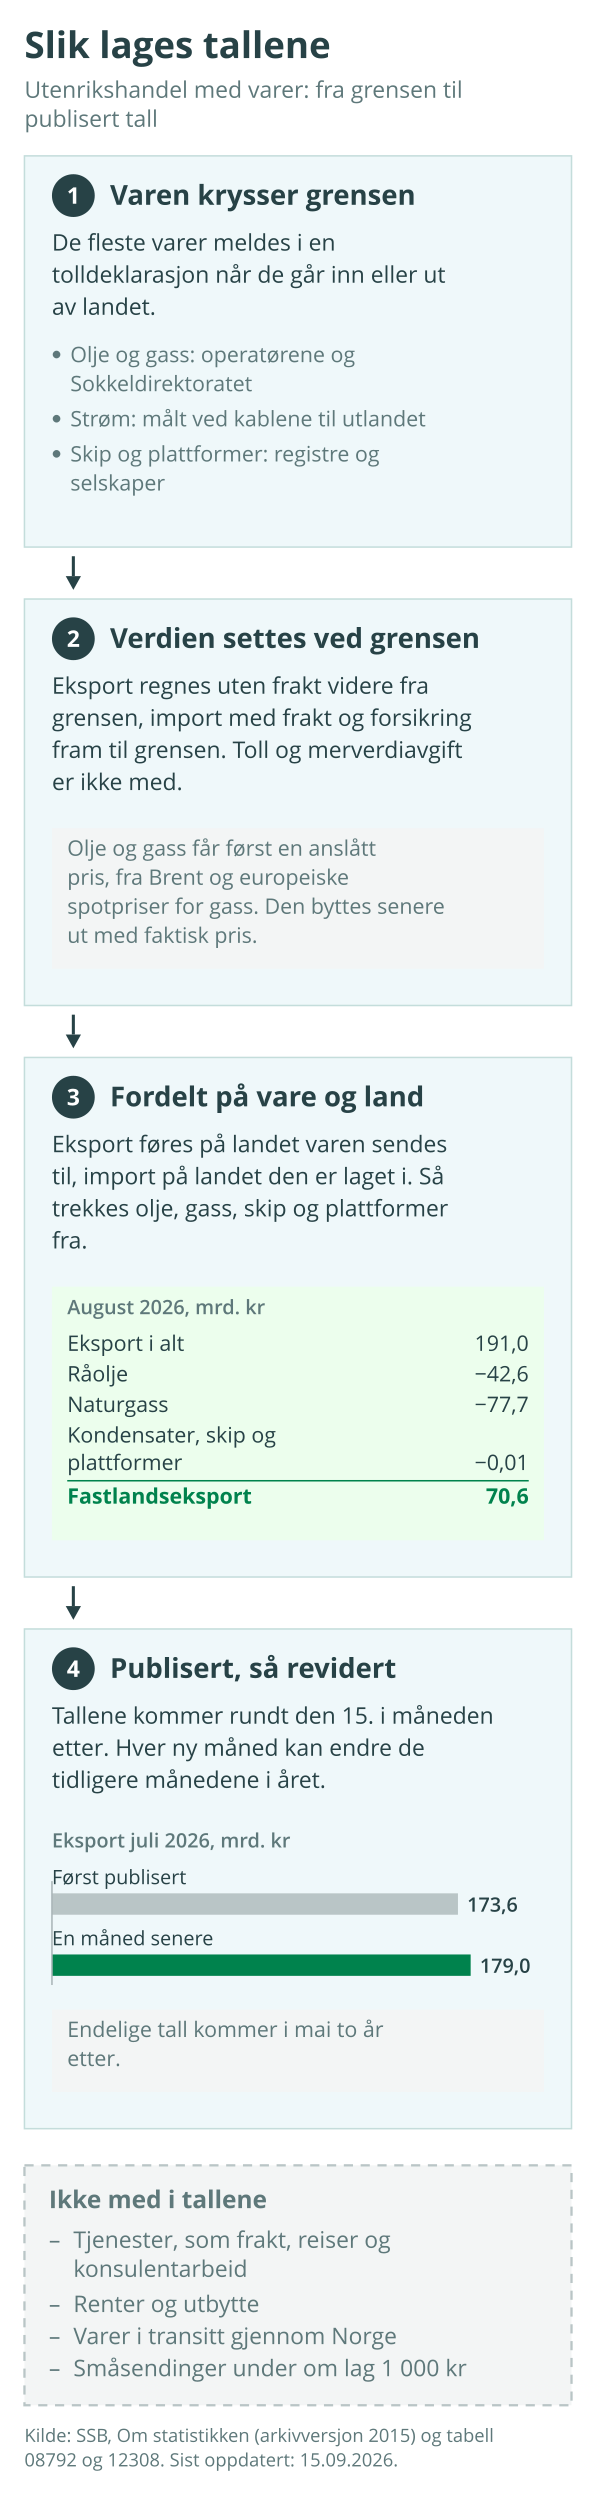
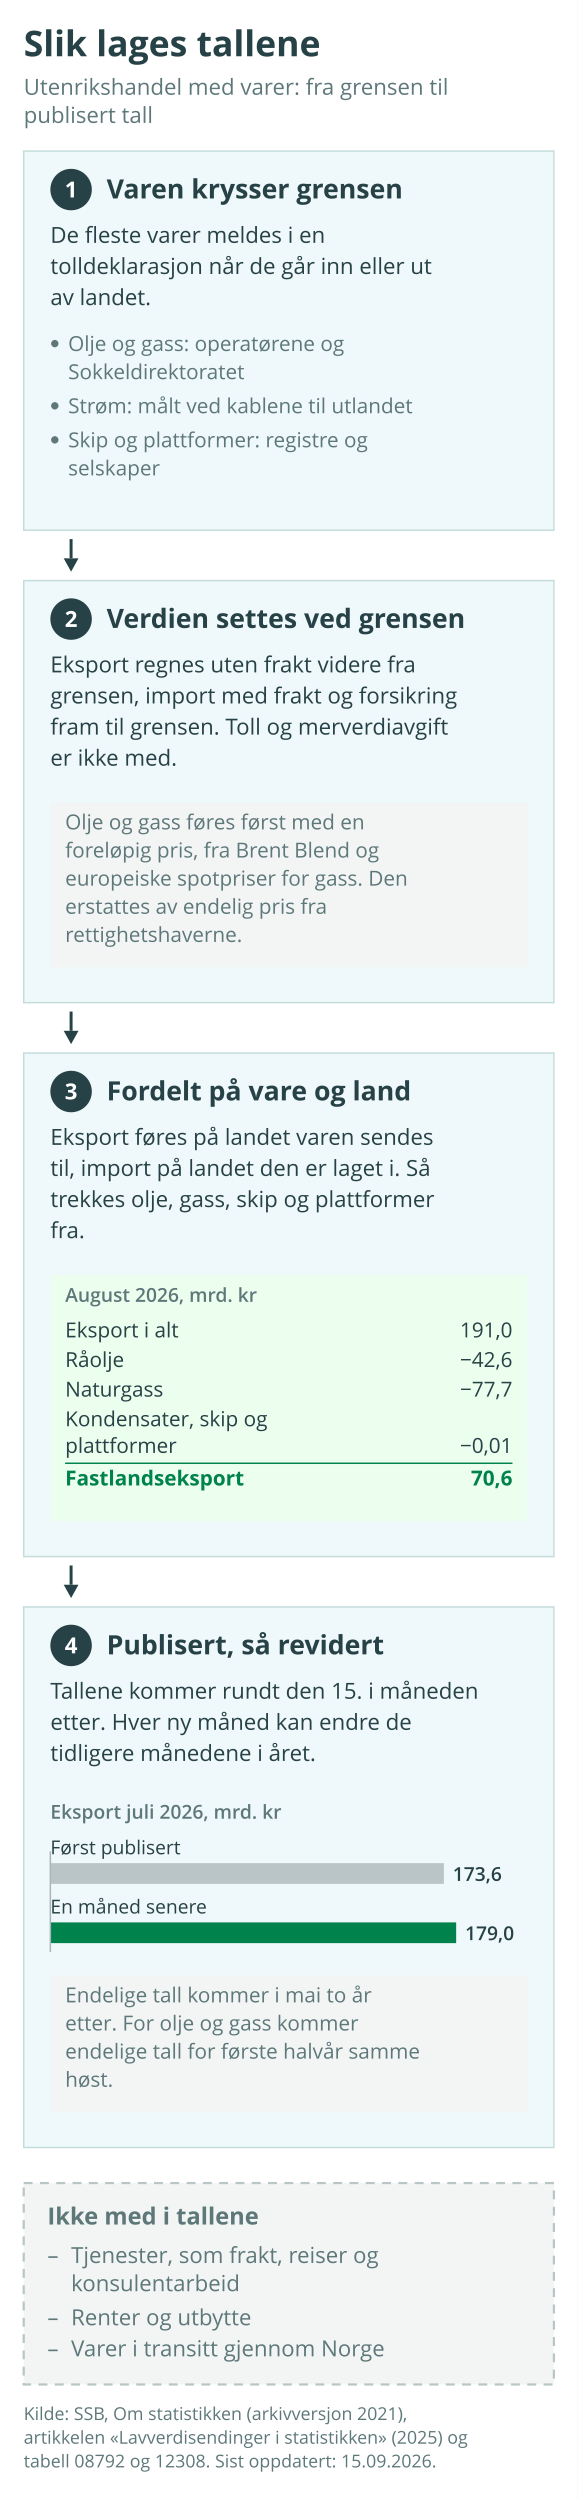
- <svg xmlns="http://www.w3.org/2000/svg" width="390" height="1636" viewBox="0 0 390 1636" role="img">
-   <rect x="0" y="0" width="390" height="1636" fill="#ffffff" />
+ <svg xmlns="http://www.w3.org/2000/svg" width="390" height="1688" viewBox="0 0 390 1688" role="img">
+   <rect x="0" y="0" width="390" height="1688" fill="#ffffff" />
  <text x="16" y="38" font-family="'Open Sans', 'Segoe UI', Arial, sans-serif" font-size="24" font-weight="700" fill="#274246" text-anchor="start">Slik lages tallene</text>
  <text x="16" y="64" font-family="'Open Sans', 'Segoe UI', Arial, sans-serif" font-size="15" font-weight="400" fill="#5e787a" text-anchor="start">Utenrikshandel med varer: fra grensen til</text>
  <text x="16" y="83" font-family="'Open Sans', 'Segoe UI', Arial, sans-serif" font-size="15" font-weight="400" fill="#5e787a" text-anchor="start">publisert tall</text>
  <rect x="16" y="102" width="358" height="256" fill="#eff8fa" stroke="#c4dddb" stroke-width="1" />
  <circle cx="48" cy="128" r="14" fill="#274246" />
  <text x="48" y="133.32" font-family="'Open Sans', 'Segoe UI', Arial, sans-serif" font-size="15" font-weight="700" fill="#ffffff" text-anchor="middle">1</text>
  <text x="72" y="134" font-family="'Open Sans', 'Segoe UI', Arial, sans-serif" font-size="18" font-weight="700" fill="#274246" text-anchor="start">Varen krysser grensen</text>
  <text x="34" y="164" font-family="'Open Sans', 'Segoe UI', Arial, sans-serif" font-size="15" font-weight="400" fill="#274246" text-anchor="start">De fleste varer meldes i en</text>
  <text x="34" y="185" font-family="'Open Sans', 'Segoe UI', Arial, sans-serif" font-size="15" font-weight="400" fill="#274246" text-anchor="start">tolldeklarasjon når de går inn eller ut</text>
  <text x="34" y="206" font-family="'Open Sans', 'Segoe UI', Arial, sans-serif" font-size="15" font-weight="400" fill="#274246" text-anchor="start">av landet.</text>
  <circle cx="37" cy="232" r="2.5" fill="#5e787a" />
  <text x="46" y="237" font-family="'Open Sans', 'Segoe UI', Arial, sans-serif" font-size="14" font-weight="400" fill="#5e787a" text-anchor="start">Olje og gass: operatørene og</text>
  <text x="46" y="256" font-family="'Open Sans', 'Segoe UI', Arial, sans-serif" font-size="14" font-weight="400" fill="#5e787a" text-anchor="start">Sokkeldirektoratet</text>
  <circle cx="37" cy="274" r="2.5" fill="#5e787a" />
  <text x="46" y="279" font-family="'Open Sans', 'Segoe UI', Arial, sans-serif" font-size="14" font-weight="400" fill="#5e787a" text-anchor="start">Strøm: målt ved kablene til utlandet</text>
  <circle cx="37" cy="297" r="2.5" fill="#5e787a" />
  <text x="46" y="302" font-family="'Open Sans', 'Segoe UI', Arial, sans-serif" font-size="14" font-weight="400" fill="#5e787a" text-anchor="start">Skip og plattformer: registre og</text>
  <text x="46" y="321" font-family="'Open Sans', 'Segoe UI', Arial, sans-serif" font-size="14" font-weight="400" fill="#5e787a" text-anchor="start">selskaper</text>
  <line x1="48" y1="364" x2="48.0" y2="377.0" stroke="#274246" stroke-width="2" />
  <polygon points="48.0,386.0 43.0,377.0 53.0,377.0" fill="#274246" />
-   <rect x="16" y="392" width="358" height="266" fill="#eff8fa" stroke="#c4dddb" stroke-width="1" />
+   <rect x="16" y="392" width="358" height="285" fill="#eff8fa" stroke="#c4dddb" stroke-width="1" />
  <circle cx="48" cy="418" r="14" fill="#274246" />
  <text x="48" y="423.32" font-family="'Open Sans', 'Segoe UI', Arial, sans-serif" font-size="15" font-weight="700" fill="#ffffff" text-anchor="middle">2</text>
  <text x="72" y="424" font-family="'Open Sans', 'Segoe UI', Arial, sans-serif" font-size="18" font-weight="700" fill="#274246" text-anchor="start">Verdien settes ved grensen</text>
  <text x="34" y="454" font-family="'Open Sans', 'Segoe UI', Arial, sans-serif" font-size="15" font-weight="400" fill="#274246" text-anchor="start">Eksport regnes uten frakt videre fra</text>
  <text x="34" y="475" font-family="'Open Sans', 'Segoe UI', Arial, sans-serif" font-size="15" font-weight="400" fill="#274246" text-anchor="start">grensen, import med frakt og forsikring</text>
  <text x="34" y="496" font-family="'Open Sans', 'Segoe UI', Arial, sans-serif" font-size="15" font-weight="400" fill="#274246" text-anchor="start">fram til grensen. Toll og merverdiavgift</text>
  <text x="34" y="517" font-family="'Open Sans', 'Segoe UI', Arial, sans-serif" font-size="15" font-weight="400" fill="#274246" text-anchor="start">er ikke med.</text>
-   <rect x="34" y="542" width="322" height="92" fill="#f3f5f5" />
-   <text x="44" y="560" font-family="'Open Sans', 'Segoe UI', Arial, sans-serif" font-size="14" font-weight="400" fill="#5e787a" text-anchor="start">Olje og gass får først en anslått</text>
-   <text x="44" y="579" font-family="'Open Sans', 'Segoe UI', Arial, sans-serif" font-size="14" font-weight="400" fill="#5e787a" text-anchor="start">pris, fra Brent og europeiske</text>
-   <text x="44" y="598" font-family="'Open Sans', 'Segoe UI', Arial, sans-serif" font-size="14" font-weight="400" fill="#5e787a" text-anchor="start">spotpriser for gass. Den byttes senere</text>
-   <text x="44" y="617" font-family="'Open Sans', 'Segoe UI', Arial, sans-serif" font-size="14" font-weight="400" fill="#5e787a" text-anchor="start">ut med faktisk pris.</text>
-   <line x1="48" y1="664" x2="48.0" y2="677.0" stroke="#274246" stroke-width="2" />
-   <polygon points="48.0,686.0 43.0,677.0 53.0,677.0" fill="#274246" />
-   <rect x="16" y="692" width="358" height="340" fill="#eff8fa" stroke="#c4dddb" stroke-width="1" />
-   <circle cx="48" cy="718" r="14" fill="#274246" />
-   <text x="48" y="723.32" font-family="'Open Sans', 'Segoe UI', Arial, sans-serif" font-size="15" font-weight="700" fill="#ffffff" text-anchor="middle">3</text>
-   <text x="72" y="724" font-family="'Open Sans', 'Segoe UI', Arial, sans-serif" font-size="18" font-weight="700" fill="#274246" text-anchor="start">Fordelt på vare og land</text>
-   <text x="34" y="754" font-family="'Open Sans', 'Segoe UI', Arial, sans-serif" font-size="15" font-weight="400" fill="#274246" text-anchor="start">Eksport føres på landet varen sendes</text>
-   <text x="34" y="775" font-family="'Open Sans', 'Segoe UI', Arial, sans-serif" font-size="15" font-weight="400" fill="#274246" text-anchor="start">til, import på landet den er laget i. Så</text>
-   <text x="34" y="796" font-family="'Open Sans', 'Segoe UI', Arial, sans-serif" font-size="15" font-weight="400" fill="#274246" text-anchor="start">trekkes olje, gass, skip og plattformer</text>
-   <text x="34" y="817" font-family="'Open Sans', 'Segoe UI', Arial, sans-serif" font-size="15" font-weight="400" fill="#274246" text-anchor="start">fra.</text>
-   <rect x="34" y="842" width="322" height="166" fill="#ecfeed" />
-   <text x="44" y="860" font-family="'Open Sans', 'Segoe UI', Arial, sans-serif" font-size="13" font-weight="600" fill="#5e787a" text-anchor="start">August 2026, mrd. kr</text>
-   <text x="44" y="884" font-family="'Open Sans', 'Segoe UI', Arial, sans-serif" font-size="14" font-weight="400" fill="#274246" text-anchor="start">Eksport i alt</text>
-   <text x="346" y="884" font-family="'Open Sans', 'Segoe UI', Arial, sans-serif" font-size="14" font-weight="400" fill="#274246" text-anchor="end">191,0</text>
-   <text x="44" y="904" font-family="'Open Sans', 'Segoe UI', Arial, sans-serif" font-size="14" font-weight="400" fill="#274246" text-anchor="start">Råolje</text>
-   <text x="346" y="904" font-family="'Open Sans', 'Segoe UI', Arial, sans-serif" font-size="14" font-weight="400" fill="#274246" text-anchor="end">−42,6</text>
-   <text x="44" y="924" font-family="'Open Sans', 'Segoe UI', Arial, sans-serif" font-size="14" font-weight="400" fill="#274246" text-anchor="start">Naturgass</text>
-   <text x="346" y="924" font-family="'Open Sans', 'Segoe UI', Arial, sans-serif" font-size="14" font-weight="400" fill="#274246" text-anchor="end">−77,7</text>
-   <text x="44" y="944" font-family="'Open Sans', 'Segoe UI', Arial, sans-serif" font-size="14" font-weight="400" fill="#274246" text-anchor="start">Kondensater, skip og</text>
-   <text x="44" y="962" font-family="'Open Sans', 'Segoe UI', Arial, sans-serif" font-size="14" font-weight="400" fill="#274246" text-anchor="start">plattformer</text>
-   <text x="346" y="962" font-family="'Open Sans', 'Segoe UI', Arial, sans-serif" font-size="14" font-weight="400" fill="#274246" text-anchor="end">−0,01</text>
-   <line x1="44" y1="969" x2="346" y2="969" stroke="#00824d" stroke-width="1" />
-   <text x="44" y="984" font-family="'Open Sans', 'Segoe UI', Arial, sans-serif" font-size="14" font-weight="700" fill="#00824d" text-anchor="start">Fastlandseksport</text>
-   <text x="346" y="984" font-family="'Open Sans', 'Segoe UI', Arial, sans-serif" font-size="14" font-weight="700" fill="#00824d" text-anchor="end">70,6</text>
-   <line x1="48" y1="1038" x2="48.0" y2="1051.0" stroke="#274246" stroke-width="2" />
-   <polygon points="48.0,1060.0 43.0,1051.0 53.0,1051.0" fill="#274246" />
-   <rect x="16" y="1066" width="358" height="327" fill="#eff8fa" stroke="#c4dddb" stroke-width="1" />
-   <circle cx="48" cy="1092" r="14" fill="#274246" />
-   <text x="48" y="1097.32" font-family="'Open Sans', 'Segoe UI', Arial, sans-serif" font-size="15" font-weight="700" fill="#ffffff" text-anchor="middle">4</text>
-   <text x="72" y="1098" font-family="'Open Sans', 'Segoe UI', Arial, sans-serif" font-size="18" font-weight="700" fill="#274246" text-anchor="start">Publisert, så revidert</text>
-   <text x="34" y="1128" font-family="'Open Sans', 'Segoe UI', Arial, sans-serif" font-size="15" font-weight="400" fill="#274246" text-anchor="start">Tallene kommer rundt den 15. i måneden</text>
-   <text x="34" y="1149" font-family="'Open Sans', 'Segoe UI', Arial, sans-serif" font-size="15" font-weight="400" fill="#274246" text-anchor="start">etter. Hver ny måned kan endre de</text>
-   <text x="34" y="1170" font-family="'Open Sans', 'Segoe UI', Arial, sans-serif" font-size="15" font-weight="400" fill="#274246" text-anchor="start">tidligere månedene i året.</text>
-   <text x="34" y="1209" font-family="'Open Sans', 'Segoe UI', Arial, sans-serif" font-size="13" font-weight="600" fill="#5e787a" text-anchor="start">Eksport juli 2026, mrd. kr</text>
-   <text x="34" y="1233" font-family="'Open Sans', 'Segoe UI', Arial, sans-serif" font-size="13" font-weight="400" fill="#274246" text-anchor="start">Først publisert</text>
-   <rect x="34" y="1239" width="265.687" height="14" fill="#b9c5c6" />
-   <text x="305.687" y="1251" font-family="'Open Sans', 'Segoe UI', Arial, sans-serif" font-size="13" font-weight="600" fill="#274246" text-anchor="start">173,6</text>
-   <text x="34" y="1273" font-family="'Open Sans', 'Segoe UI', Arial, sans-serif" font-size="13" font-weight="400" fill="#274246" text-anchor="start">En måned senere</text>
-   <rect x="34" y="1279" width="274.0" height="14" fill="#00824d" />
-   <text x="314.0" y="1291" font-family="'Open Sans', 'Segoe UI', Arial, sans-serif" font-size="13" font-weight="600" fill="#274246" text-anchor="start">179,0</text>
-   <line x1="34" y1="1231" x2="34" y2="1299" stroke="#a9b5b7" stroke-width="1" />
-   <rect x="34" y="1315" width="322" height="54" fill="#f3f5f5" />
-   <text x="44" y="1333" font-family="'Open Sans', 'Segoe UI', Arial, sans-serif" font-size="14" font-weight="400" fill="#5e787a" text-anchor="start">Endelige tall kommer i mai to år</text>
-   <text x="44" y="1352" font-family="'Open Sans', 'Segoe UI', Arial, sans-serif" font-size="14" font-weight="400" fill="#5e787a" text-anchor="start">etter.</text>
-   <rect x="16" y="1417" width="358" height="157" fill="#f3f5f5" stroke="#b9c5c6" stroke-width="1.5" stroke-dasharray="6 5" />
-   <text x="32" y="1445" font-family="'Open Sans', 'Segoe UI', Arial, sans-serif" font-size="16" font-weight="700" fill="#5e787a" text-anchor="start">Ikke med i tallene</text>
-   <text x="32" y="1471" font-family="'Open Sans', 'Segoe UI', Arial, sans-serif" font-size="15" font-weight="400" fill="#5e787a" text-anchor="start">–</text>
-   <text x="48" y="1471" font-family="'Open Sans', 'Segoe UI', Arial, sans-serif" font-size="15" font-weight="400" fill="#5e787a" text-anchor="start">Tjenester, som frakt, reiser og</text>
-   <text x="48" y="1490" font-family="'Open Sans', 'Segoe UI', Arial, sans-serif" font-size="15" font-weight="400" fill="#5e787a" text-anchor="start">konsulentarbeid</text>
-   <text x="32" y="1513" font-family="'Open Sans', 'Segoe UI', Arial, sans-serif" font-size="15" font-weight="400" fill="#5e787a" text-anchor="start">–</text>
-   <text x="48" y="1513" font-family="'Open Sans', 'Segoe UI', Arial, sans-serif" font-size="15" font-weight="400" fill="#5e787a" text-anchor="start">Renter og utbytte</text>
-   <text x="32" y="1534" font-family="'Open Sans', 'Segoe UI', Arial, sans-serif" font-size="15" font-weight="400" fill="#5e787a" text-anchor="start">–</text>
-   <text x="48" y="1534" font-family="'Open Sans', 'Segoe UI', Arial, sans-serif" font-size="15" font-weight="400" fill="#5e787a" text-anchor="start">Varer i transitt gjennom Norge</text>
-   <text x="32" y="1555" font-family="'Open Sans', 'Segoe UI', Arial, sans-serif" font-size="15" font-weight="400" fill="#5e787a" text-anchor="start">–</text>
-   <text x="48" y="1555" font-family="'Open Sans', 'Segoe UI', Arial, sans-serif" font-size="15" font-weight="400" fill="#5e787a" text-anchor="start">Småsendinger under om lag 1 000 kr</text>
-   <text x="16" y="1598" font-family="'Open Sans', 'Segoe UI', Arial, sans-serif" font-size="12" font-weight="400" fill="#5e787a" text-anchor="start">Kilde: SSB, Om statistikken (arkivversjon 2015) og tabell</text>
-   <text x="16" y="1614" font-family="'Open Sans', 'Segoe UI', Arial, sans-serif" font-size="12" font-weight="400" fill="#5e787a" text-anchor="start">08792 og 12308. Sist oppdatert: 15.09.2026.</text>
+   <rect x="34" y="542" width="322" height="111" fill="#f3f5f5" />
+   <text x="44" y="560" font-family="'Open Sans', 'Segoe UI', Arial, sans-serif" font-size="14" font-weight="400" fill="#5e787a" text-anchor="start">Olje og gass føres først med en</text>
+   <text x="44" y="579" font-family="'Open Sans', 'Segoe UI', Arial, sans-serif" font-size="14" font-weight="400" fill="#5e787a" text-anchor="start">foreløpig pris, fra Brent Blend og</text>
+   <text x="44" y="598" font-family="'Open Sans', 'Segoe UI', Arial, sans-serif" font-size="14" font-weight="400" fill="#5e787a" text-anchor="start">europeiske spotpriser for gass. Den</text>
+   <text x="44" y="617" font-family="'Open Sans', 'Segoe UI', Arial, sans-serif" font-size="14" font-weight="400" fill="#5e787a" text-anchor="start">erstattes av endelig pris fra</text>
+   <text x="44" y="636" font-family="'Open Sans', 'Segoe UI', Arial, sans-serif" font-size="14" font-weight="400" fill="#5e787a" text-anchor="start">rettighetshaverne.</text>
+   <line x1="48" y1="683" x2="48.0" y2="696.0" stroke="#274246" stroke-width="2" />
+   <polygon points="48.0,705.0 43.0,696.0 53.0,696.0" fill="#274246" />
+   <rect x="16" y="711" width="358" height="340" fill="#eff8fa" stroke="#c4dddb" stroke-width="1" />
+   <circle cx="48" cy="737" r="14" fill="#274246" />
+   <text x="48" y="742.32" font-family="'Open Sans', 'Segoe UI', Arial, sans-serif" font-size="15" font-weight="700" fill="#ffffff" text-anchor="middle">3</text>
+   <text x="72" y="743" font-family="'Open Sans', 'Segoe UI', Arial, sans-serif" font-size="18" font-weight="700" fill="#274246" text-anchor="start">Fordelt på vare og land</text>
+   <text x="34" y="773" font-family="'Open Sans', 'Segoe UI', Arial, sans-serif" font-size="15" font-weight="400" fill="#274246" text-anchor="start">Eksport føres på landet varen sendes</text>
+   <text x="34" y="794" font-family="'Open Sans', 'Segoe UI', Arial, sans-serif" font-size="15" font-weight="400" fill="#274246" text-anchor="start">til, import på landet den er laget i. Så</text>
+   <text x="34" y="815" font-family="'Open Sans', 'Segoe UI', Arial, sans-serif" font-size="15" font-weight="400" fill="#274246" text-anchor="start">trekkes olje, gass, skip og plattformer</text>
+   <text x="34" y="836" font-family="'Open Sans', 'Segoe UI', Arial, sans-serif" font-size="15" font-weight="400" fill="#274246" text-anchor="start">fra.</text>
+   <rect x="34" y="861" width="322" height="166" fill="#ecfeed" />
+   <text x="44" y="879" font-family="'Open Sans', 'Segoe UI', Arial, sans-serif" font-size="13" font-weight="600" fill="#5e787a" text-anchor="start">August 2026, mrd. kr</text>
+   <text x="44" y="903" font-family="'Open Sans', 'Segoe UI', Arial, sans-serif" font-size="14" font-weight="400" fill="#274246" text-anchor="start">Eksport i alt</text>
+   <text x="346" y="903" font-family="'Open Sans', 'Segoe UI', Arial, sans-serif" font-size="14" font-weight="400" fill="#274246" text-anchor="end">191,0</text>
+   <text x="44" y="923" font-family="'Open Sans', 'Segoe UI', Arial, sans-serif" font-size="14" font-weight="400" fill="#274246" text-anchor="start">Råolje</text>
+   <text x="346" y="923" font-family="'Open Sans', 'Segoe UI', Arial, sans-serif" font-size="14" font-weight="400" fill="#274246" text-anchor="end">−42,6</text>
+   <text x="44" y="943" font-family="'Open Sans', 'Segoe UI', Arial, sans-serif" font-size="14" font-weight="400" fill="#274246" text-anchor="start">Naturgass</text>
+   <text x="346" y="943" font-family="'Open Sans', 'Segoe UI', Arial, sans-serif" font-size="14" font-weight="400" fill="#274246" text-anchor="end">−77,7</text>
+   <text x="44" y="963" font-family="'Open Sans', 'Segoe UI', Arial, sans-serif" font-size="14" font-weight="400" fill="#274246" text-anchor="start">Kondensater, skip og</text>
+   <text x="44" y="981" font-family="'Open Sans', 'Segoe UI', Arial, sans-serif" font-size="14" font-weight="400" fill="#274246" text-anchor="start">plattformer</text>
+   <text x="346" y="981" font-family="'Open Sans', 'Segoe UI', Arial, sans-serif" font-size="14" font-weight="400" fill="#274246" text-anchor="end">−0,01</text>
+   <line x1="44" y1="988" x2="346" y2="988" stroke="#00824d" stroke-width="1" />
+   <text x="44" y="1003" font-family="'Open Sans', 'Segoe UI', Arial, sans-serif" font-size="14" font-weight="700" fill="#00824d" text-anchor="start">Fastlandseksport</text>
+   <text x="346" y="1003" font-family="'Open Sans', 'Segoe UI', Arial, sans-serif" font-size="14" font-weight="700" fill="#00824d" text-anchor="end">70,6</text>
+   <line x1="48" y1="1057" x2="48.0" y2="1070.0" stroke="#274246" stroke-width="2" />
+   <polygon points="48.0,1079.0 43.0,1070.0 53.0,1070.0" fill="#274246" />
+   <rect x="16" y="1085" width="358" height="365" fill="#eff8fa" stroke="#c4dddb" stroke-width="1" />
+   <circle cx="48" cy="1111" r="14" fill="#274246" />
+   <text x="48" y="1116.32" font-family="'Open Sans', 'Segoe UI', Arial, sans-serif" font-size="15" font-weight="700" fill="#ffffff" text-anchor="middle">4</text>
+   <text x="72" y="1117" font-family="'Open Sans', 'Segoe UI', Arial, sans-serif" font-size="18" font-weight="700" fill="#274246" text-anchor="start">Publisert, så revidert</text>
+   <text x="34" y="1147" font-family="'Open Sans', 'Segoe UI', Arial, sans-serif" font-size="15" font-weight="400" fill="#274246" text-anchor="start">Tallene kommer rundt den 15. i måneden</text>
+   <text x="34" y="1168" font-family="'Open Sans', 'Segoe UI', Arial, sans-serif" font-size="15" font-weight="400" fill="#274246" text-anchor="start">etter. Hver ny måned kan endre de</text>
+   <text x="34" y="1189" font-family="'Open Sans', 'Segoe UI', Arial, sans-serif" font-size="15" font-weight="400" fill="#274246" text-anchor="start">tidligere månedene i året.</text>
+   <text x="34" y="1228" font-family="'Open Sans', 'Segoe UI', Arial, sans-serif" font-size="13" font-weight="600" fill="#5e787a" text-anchor="start">Eksport juli 2026, mrd. kr</text>
+   <text x="34" y="1252" font-family="'Open Sans', 'Segoe UI', Arial, sans-serif" font-size="13" font-weight="400" fill="#274246" text-anchor="start">Først publisert</text>
+   <rect x="34" y="1258" width="265.687" height="14" fill="#b9c5c6" />
+   <text x="305.687" y="1270" font-family="'Open Sans', 'Segoe UI', Arial, sans-serif" font-size="13" font-weight="600" fill="#274246" text-anchor="start">173,6</text>
+   <text x="34" y="1292" font-family="'Open Sans', 'Segoe UI', Arial, sans-serif" font-size="13" font-weight="400" fill="#274246" text-anchor="start">En måned senere</text>
+   <rect x="34" y="1298" width="274.0" height="14" fill="#00824d" />
+   <text x="314.0" y="1310" font-family="'Open Sans', 'Segoe UI', Arial, sans-serif" font-size="13" font-weight="600" fill="#274246" text-anchor="start">179,0</text>
+   <line x1="34" y1="1250" x2="34" y2="1318" stroke="#a9b5b7" stroke-width="1" />
+   <rect x="34" y="1334" width="322" height="92" fill="#f3f5f5" />
+   <text x="44" y="1352" font-family="'Open Sans', 'Segoe UI', Arial, sans-serif" font-size="14" font-weight="400" fill="#5e787a" text-anchor="start">Endelige tall kommer i mai to år</text>
+   <text x="44" y="1371" font-family="'Open Sans', 'Segoe UI', Arial, sans-serif" font-size="14" font-weight="400" fill="#5e787a" text-anchor="start">etter. For olje og gass kommer</text>
+   <text x="44" y="1390" font-family="'Open Sans', 'Segoe UI', Arial, sans-serif" font-size="14" font-weight="400" fill="#5e787a" text-anchor="start">endelige tall for første halvår samme</text>
+   <text x="44" y="1409" font-family="'Open Sans', 'Segoe UI', Arial, sans-serif" font-size="14" font-weight="400" fill="#5e787a" text-anchor="start">høst.</text>
+   <rect x="16" y="1474" width="358" height="136" fill="#f3f5f5" stroke="#b9c5c6" stroke-width="1.5" stroke-dasharray="6 5" />
+   <text x="32" y="1502" font-family="'Open Sans', 'Segoe UI', Arial, sans-serif" font-size="16" font-weight="700" fill="#5e787a" text-anchor="start">Ikke med i tallene</text>
+   <text x="32" y="1528" font-family="'Open Sans', 'Segoe UI', Arial, sans-serif" font-size="15" font-weight="400" fill="#5e787a" text-anchor="start">–</text>
+   <text x="48" y="1528" font-family="'Open Sans', 'Segoe UI', Arial, sans-serif" font-size="15" font-weight="400" fill="#5e787a" text-anchor="start">Tjenester, som frakt, reiser og</text>
+   <text x="48" y="1547" font-family="'Open Sans', 'Segoe UI', Arial, sans-serif" font-size="15" font-weight="400" fill="#5e787a" text-anchor="start">konsulentarbeid</text>
+   <text x="32" y="1570" font-family="'Open Sans', 'Segoe UI', Arial, sans-serif" font-size="15" font-weight="400" fill="#5e787a" text-anchor="start">–</text>
+   <text x="48" y="1570" font-family="'Open Sans', 'Segoe UI', Arial, sans-serif" font-size="15" font-weight="400" fill="#5e787a" text-anchor="start">Renter og utbytte</text>
+   <text x="32" y="1591" font-family="'Open Sans', 'Segoe UI', Arial, sans-serif" font-size="15" font-weight="400" fill="#5e787a" text-anchor="start">–</text>
+   <text x="48" y="1591" font-family="'Open Sans', 'Segoe UI', Arial, sans-serif" font-size="15" font-weight="400" fill="#5e787a" text-anchor="start">Varer i transitt gjennom Norge</text>
+   <text x="16" y="1634" font-family="'Open Sans', 'Segoe UI', Arial, sans-serif" font-size="12" font-weight="400" fill="#5e787a" text-anchor="start">Kilde: SSB, Om statistikken (arkivversjon 2021),</text>
+   <text x="16" y="1650" font-family="'Open Sans', 'Segoe UI', Arial, sans-serif" font-size="12" font-weight="400" fill="#5e787a" text-anchor="start">artikkelen «Lavverdisendinger i statistikken» (2025) og</text>
+   <text x="16" y="1666" font-family="'Open Sans', 'Segoe UI', Arial, sans-serif" font-size="12" font-weight="400" fill="#5e787a" text-anchor="start">tabell 08792 og 12308. Sist oppdatert: 15.09.2026.</text>
</svg>
